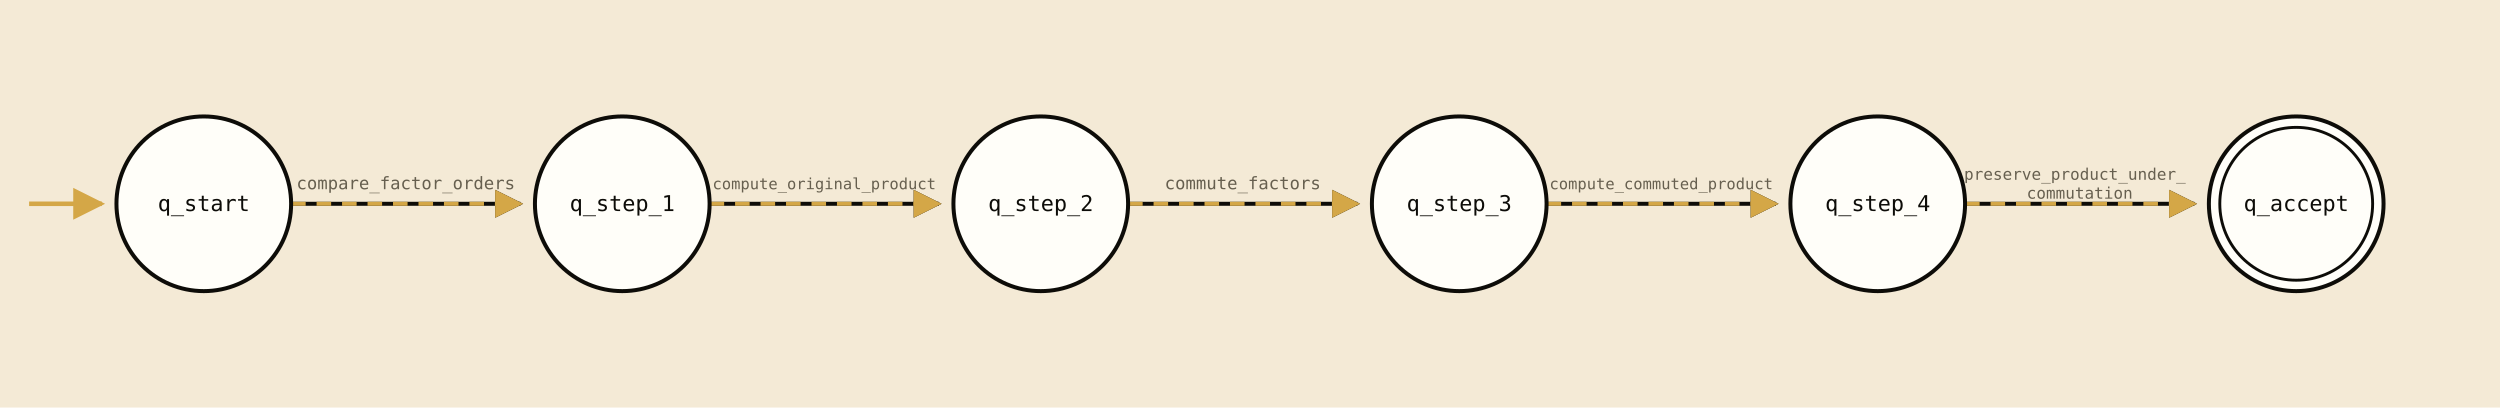
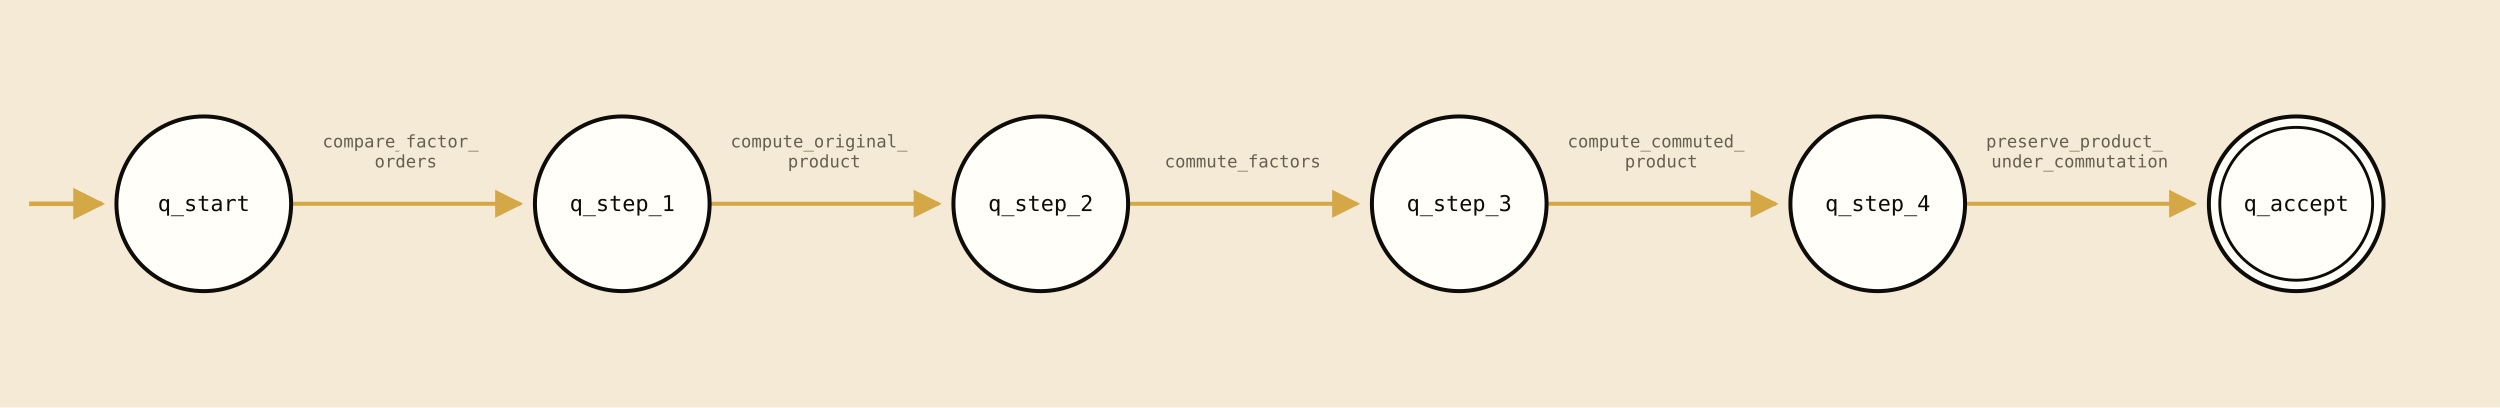
<svg xmlns="http://www.w3.org/2000/svg" width="1374" height="224" viewBox="0 0 1374 224" role="img" aria-labelledby="title desc">
  <defs>
    <marker id="arrow-static" viewBox="0 0 10 10" refX="9" refY="5" markerWidth="7" markerHeight="7" orient="auto-start-reverse">
      <path d="M 0 0 L 10 5 L 0 10 z" fill="#0d0c08" />
    </marker>
    <marker id="arrow-observed" viewBox="0 0 10 10" refX="9" refY="5" markerWidth="7" markerHeight="7" orient="auto-start-reverse">
      <path d="M 0 0 L 10 5 L 0 10 z" fill="#d4a747" />
    </marker>
+     <marker id="arrow-combined" viewBox="0 0 10 10" refX="9" refY="5" markerWidth="7" markerHeight="7" orient="auto-start-reverse">
+       <path d="M 0 0 L 10 5 L 0 10 z" fill="#d4a747" />
+     </marker>
  </defs>
  <rect width="100%" height="100%" fill="#f4ead6" />
-   <path d="M 160.0 112.0 L 286.0 112.0" fill="none" stroke="#0d0c08" stroke-width="2.2" marker-end="url(#arrow-static)" />
-   <path d="M 160.0 112.0 L 286.0 112.0" fill="none" stroke="#d4a747" stroke-width="2.2" stroke-dasharray="8 6" marker-end="url(#arrow-observed)" />
-   <text text-anchor="middle" font-family="ui-monospace, Menlo, Consolas, monospace" font-size="9.5" fill="#665f4f">
-     <tspan x="223.0" y="104.0">compare_factor_orders</tspan>
+   <path class="edge-static-observed" d="M 160.0 112.0 L 286.0 112.0" fill="none" stroke="#d4a747" stroke-width="2.2" marker-end="url(#arrow-combined)" />
+   <text text-anchor="middle" font-family="ui-monospace, Menlo, Consolas, monospace" font-size="9.5" fill="#665f4f" stroke="#f4ead6" stroke-width="5" stroke-linejoin="round" paint-order="stroke fill">
+     <tspan x="223.0" y="81.0">compare_factor_</tspan>
+     <tspan x="223.0" y="92.0">orders</tspan>
  </text>
-   <path d="M 390.0 112.0 L 516.0 112.0" fill="none" stroke="#0d0c08" stroke-width="2.2" marker-end="url(#arrow-static)" />
-   <path d="M 390.0 112.0 L 516.0 112.0" fill="none" stroke="#d4a747" stroke-width="2.2" stroke-dasharray="8 6" marker-end="url(#arrow-observed)" />
-   <text text-anchor="middle" font-family="ui-monospace, Menlo, Consolas, monospace" font-size="8.5" fill="#665f4f">
-     <tspan x="453.0" y="104.0">compute_original_product</tspan>
+   <path class="edge-static-observed" d="M 390.0 112.0 L 516.0 112.0" fill="none" stroke="#d4a747" stroke-width="2.2" marker-end="url(#arrow-combined)" />
+   <text text-anchor="middle" font-family="ui-monospace, Menlo, Consolas, monospace" font-size="9.5" fill="#665f4f" stroke="#f4ead6" stroke-width="5" stroke-linejoin="round" paint-order="stroke fill">
+     <tspan x="453.0" y="81.0">compute_original_</tspan>
+     <tspan x="453.0" y="92.0">product</tspan>
  </text>
-   <path d="M 620.0 112.0 L 746.0 112.0" fill="none" stroke="#0d0c08" stroke-width="2.2" marker-end="url(#arrow-static)" />
-   <path d="M 620.0 112.0 L 746.0 112.0" fill="none" stroke="#d4a747" stroke-width="2.2" stroke-dasharray="8 6" marker-end="url(#arrow-observed)" />
-   <text text-anchor="middle" font-family="ui-monospace, Menlo, Consolas, monospace" font-size="9.5" fill="#665f4f">
-     <tspan x="683.0" y="104.0">commute_factors</tspan>
+   <path class="edge-static-observed" d="M 620.0 112.0 L 746.0 112.0" fill="none" stroke="#d4a747" stroke-width="2.2" marker-end="url(#arrow-combined)" />
+   <text text-anchor="middle" font-family="ui-monospace, Menlo, Consolas, monospace" font-size="9.5" fill="#665f4f" stroke="#f4ead6" stroke-width="5" stroke-linejoin="round" paint-order="stroke fill">
+     <tspan x="683.0" y="92.0">commute_factors</tspan>
  </text>
-   <path d="M 850.0 112.0 L 976.0 112.0" fill="none" stroke="#0d0c08" stroke-width="2.2" marker-end="url(#arrow-static)" />
-   <path d="M 850.0 112.0 L 976.0 112.0" fill="none" stroke="#d4a747" stroke-width="2.2" stroke-dasharray="8 6" marker-end="url(#arrow-observed)" />
-   <text text-anchor="middle" font-family="ui-monospace, Menlo, Consolas, monospace" font-size="8.5" fill="#665f4f">
-     <tspan x="913.0" y="104.0">compute_commuted_product</tspan>
+   <path class="edge-static-observed" d="M 850.0 112.0 L 976.0 112.0" fill="none" stroke="#d4a747" stroke-width="2.2" marker-end="url(#arrow-combined)" />
+   <text text-anchor="middle" font-family="ui-monospace, Menlo, Consolas, monospace" font-size="9.5" fill="#665f4f" stroke="#f4ead6" stroke-width="5" stroke-linejoin="round" paint-order="stroke fill">
+     <tspan x="913.0" y="81.0">compute_commuted_</tspan>
+     <tspan x="913.0" y="92.0">product</tspan>
  </text>
-   <path d="M 1080.0 112.0 L 1206.0 112.0" fill="none" stroke="#0d0c08" stroke-width="2.2" marker-end="url(#arrow-static)" />
-   <path d="M 1080.0 112.0 L 1206.0 112.0" fill="none" stroke="#d4a747" stroke-width="2.2" stroke-dasharray="8 6" marker-end="url(#arrow-observed)" />
-   <text text-anchor="middle" font-family="ui-monospace, Menlo, Consolas, monospace" font-size="8.8" fill="#665f4f">
-     <tspan x="1143.0" y="98.8">preserve_product_under_</tspan>
-     <tspan x="1143.0" y="109.2">commutation</tspan>
+   <path class="edge-static-observed" d="M 1080.0 112.0 L 1206.0 112.0" fill="none" stroke="#d4a747" stroke-width="2.2" marker-end="url(#arrow-combined)" />
+   <text text-anchor="middle" font-family="ui-monospace, Menlo, Consolas, monospace" font-size="9.5" fill="#665f4f" stroke="#f4ead6" stroke-width="5" stroke-linejoin="round" paint-order="stroke fill">
+     <tspan x="1143.0" y="81.0">preserve_product_</tspan>
+     <tspan x="1143.0" y="92.0">under_commutation</tspan>
  </text>
  <path d="M 16.0 112.0 L 56.0 112.0" fill="none" stroke="#d4a747" stroke-width="2.5" marker-end="url(#arrow-observed)" />
  <circle cx="112.0" cy="112.0" r="48.0" fill="#fffef9" stroke="#0d0c08" stroke-width="2.2" />
  <text x="112.0" y="116.0" text-anchor="middle" font-family="ui-monospace, Menlo, Consolas, monospace" font-size="12.0" fill="#0d0c08">q_start</text>
  <circle cx="342.0" cy="112.0" r="48.0" fill="#fffef9" stroke="#0d0c08" stroke-width="2.2" />
  <text x="342.0" y="116.0" text-anchor="middle" font-family="ui-monospace, Menlo, Consolas, monospace" font-size="12.0" fill="#0d0c08">q_step_1</text>
  <circle cx="572.0" cy="112.0" r="48.0" fill="#fffef9" stroke="#0d0c08" stroke-width="2.2" />
  <text x="572.0" y="116.0" text-anchor="middle" font-family="ui-monospace, Menlo, Consolas, monospace" font-size="12.0" fill="#0d0c08">q_step_2</text>
  <circle cx="802.0" cy="112.0" r="48.0" fill="#fffef9" stroke="#0d0c08" stroke-width="2.2" />
  <text x="802.0" y="116.0" text-anchor="middle" font-family="ui-monospace, Menlo, Consolas, monospace" font-size="12.0" fill="#0d0c08">q_step_3</text>
  <circle cx="1032.0" cy="112.0" r="48.0" fill="#fffef9" stroke="#0d0c08" stroke-width="2.2" />
  <text x="1032.0" y="116.0" text-anchor="middle" font-family="ui-monospace, Menlo, Consolas, monospace" font-size="12.0" fill="#0d0c08">q_step_4</text>
  <circle cx="1262.0" cy="112.0" r="48.0" fill="#fffef9" stroke="#0d0c08" stroke-width="2.2" />
  <circle cx="1262.0" cy="112.0" r="42.0" fill="none" stroke="#0d0c08" stroke-width="1.6" />
  <text x="1262.0" y="116.0" text-anchor="middle" font-family="ui-monospace, Menlo, Consolas, monospace" font-size="12.0" fill="#0d0c08">q_accept</text>
</svg>
